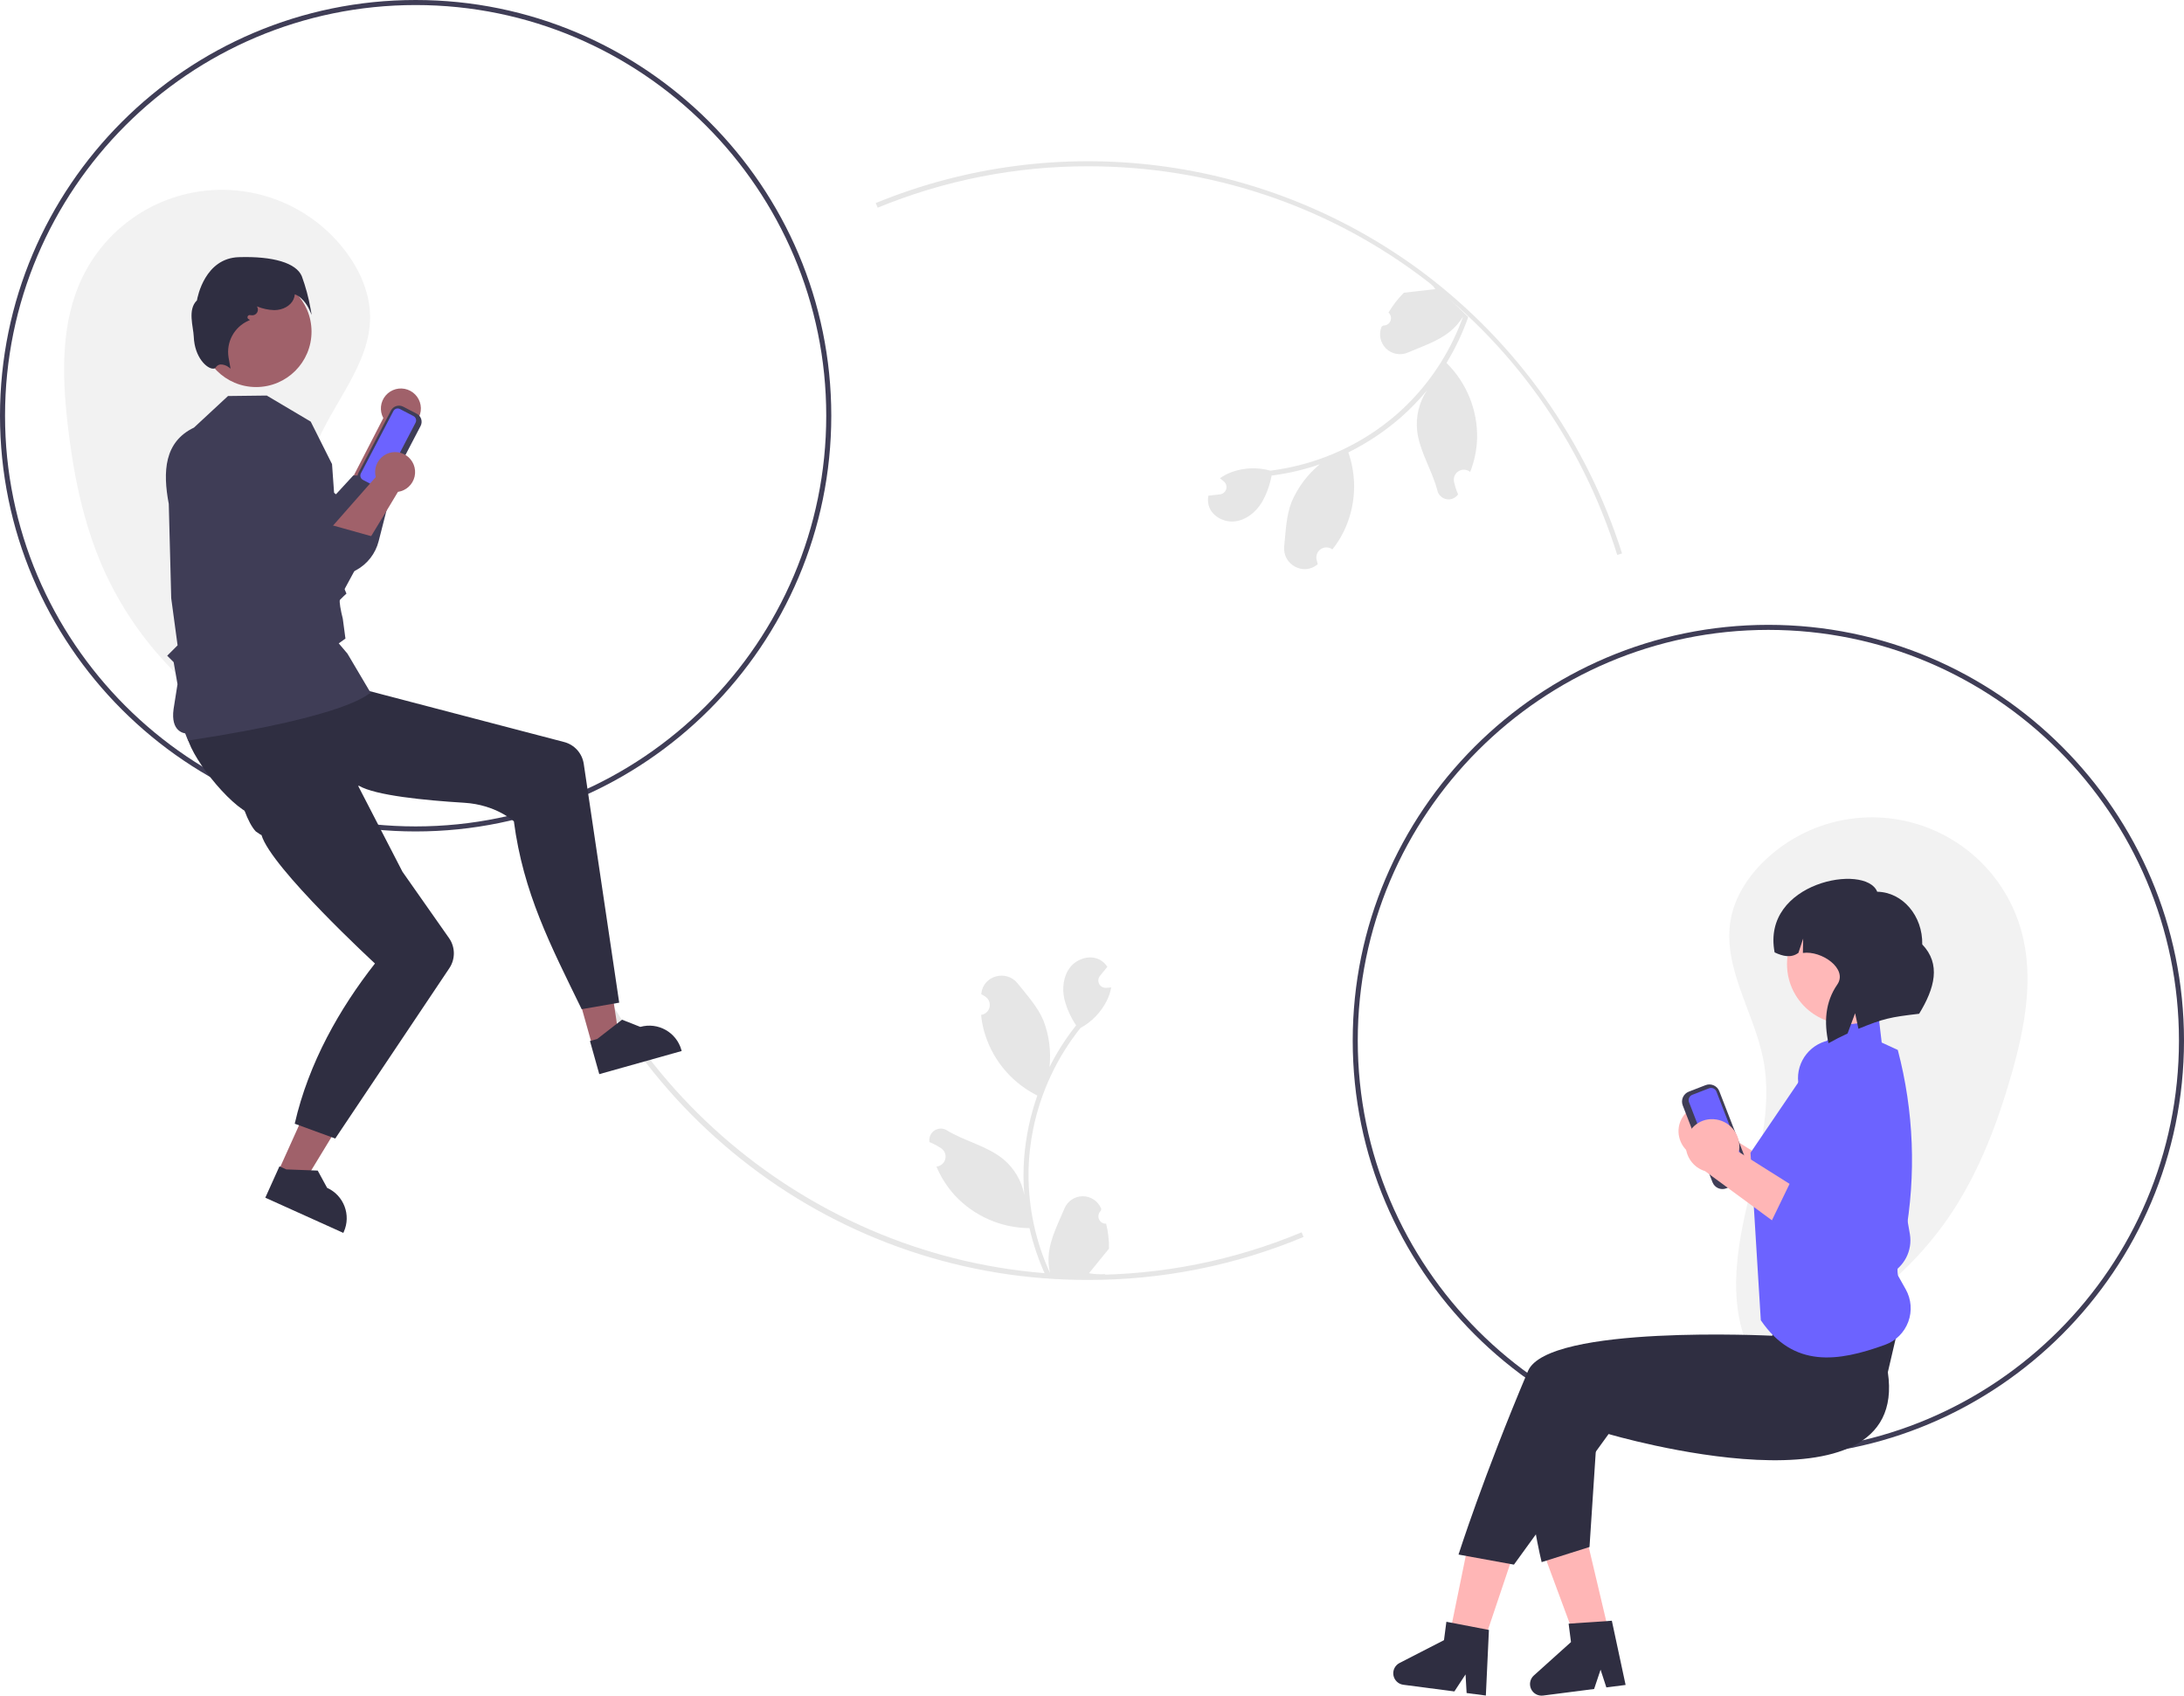
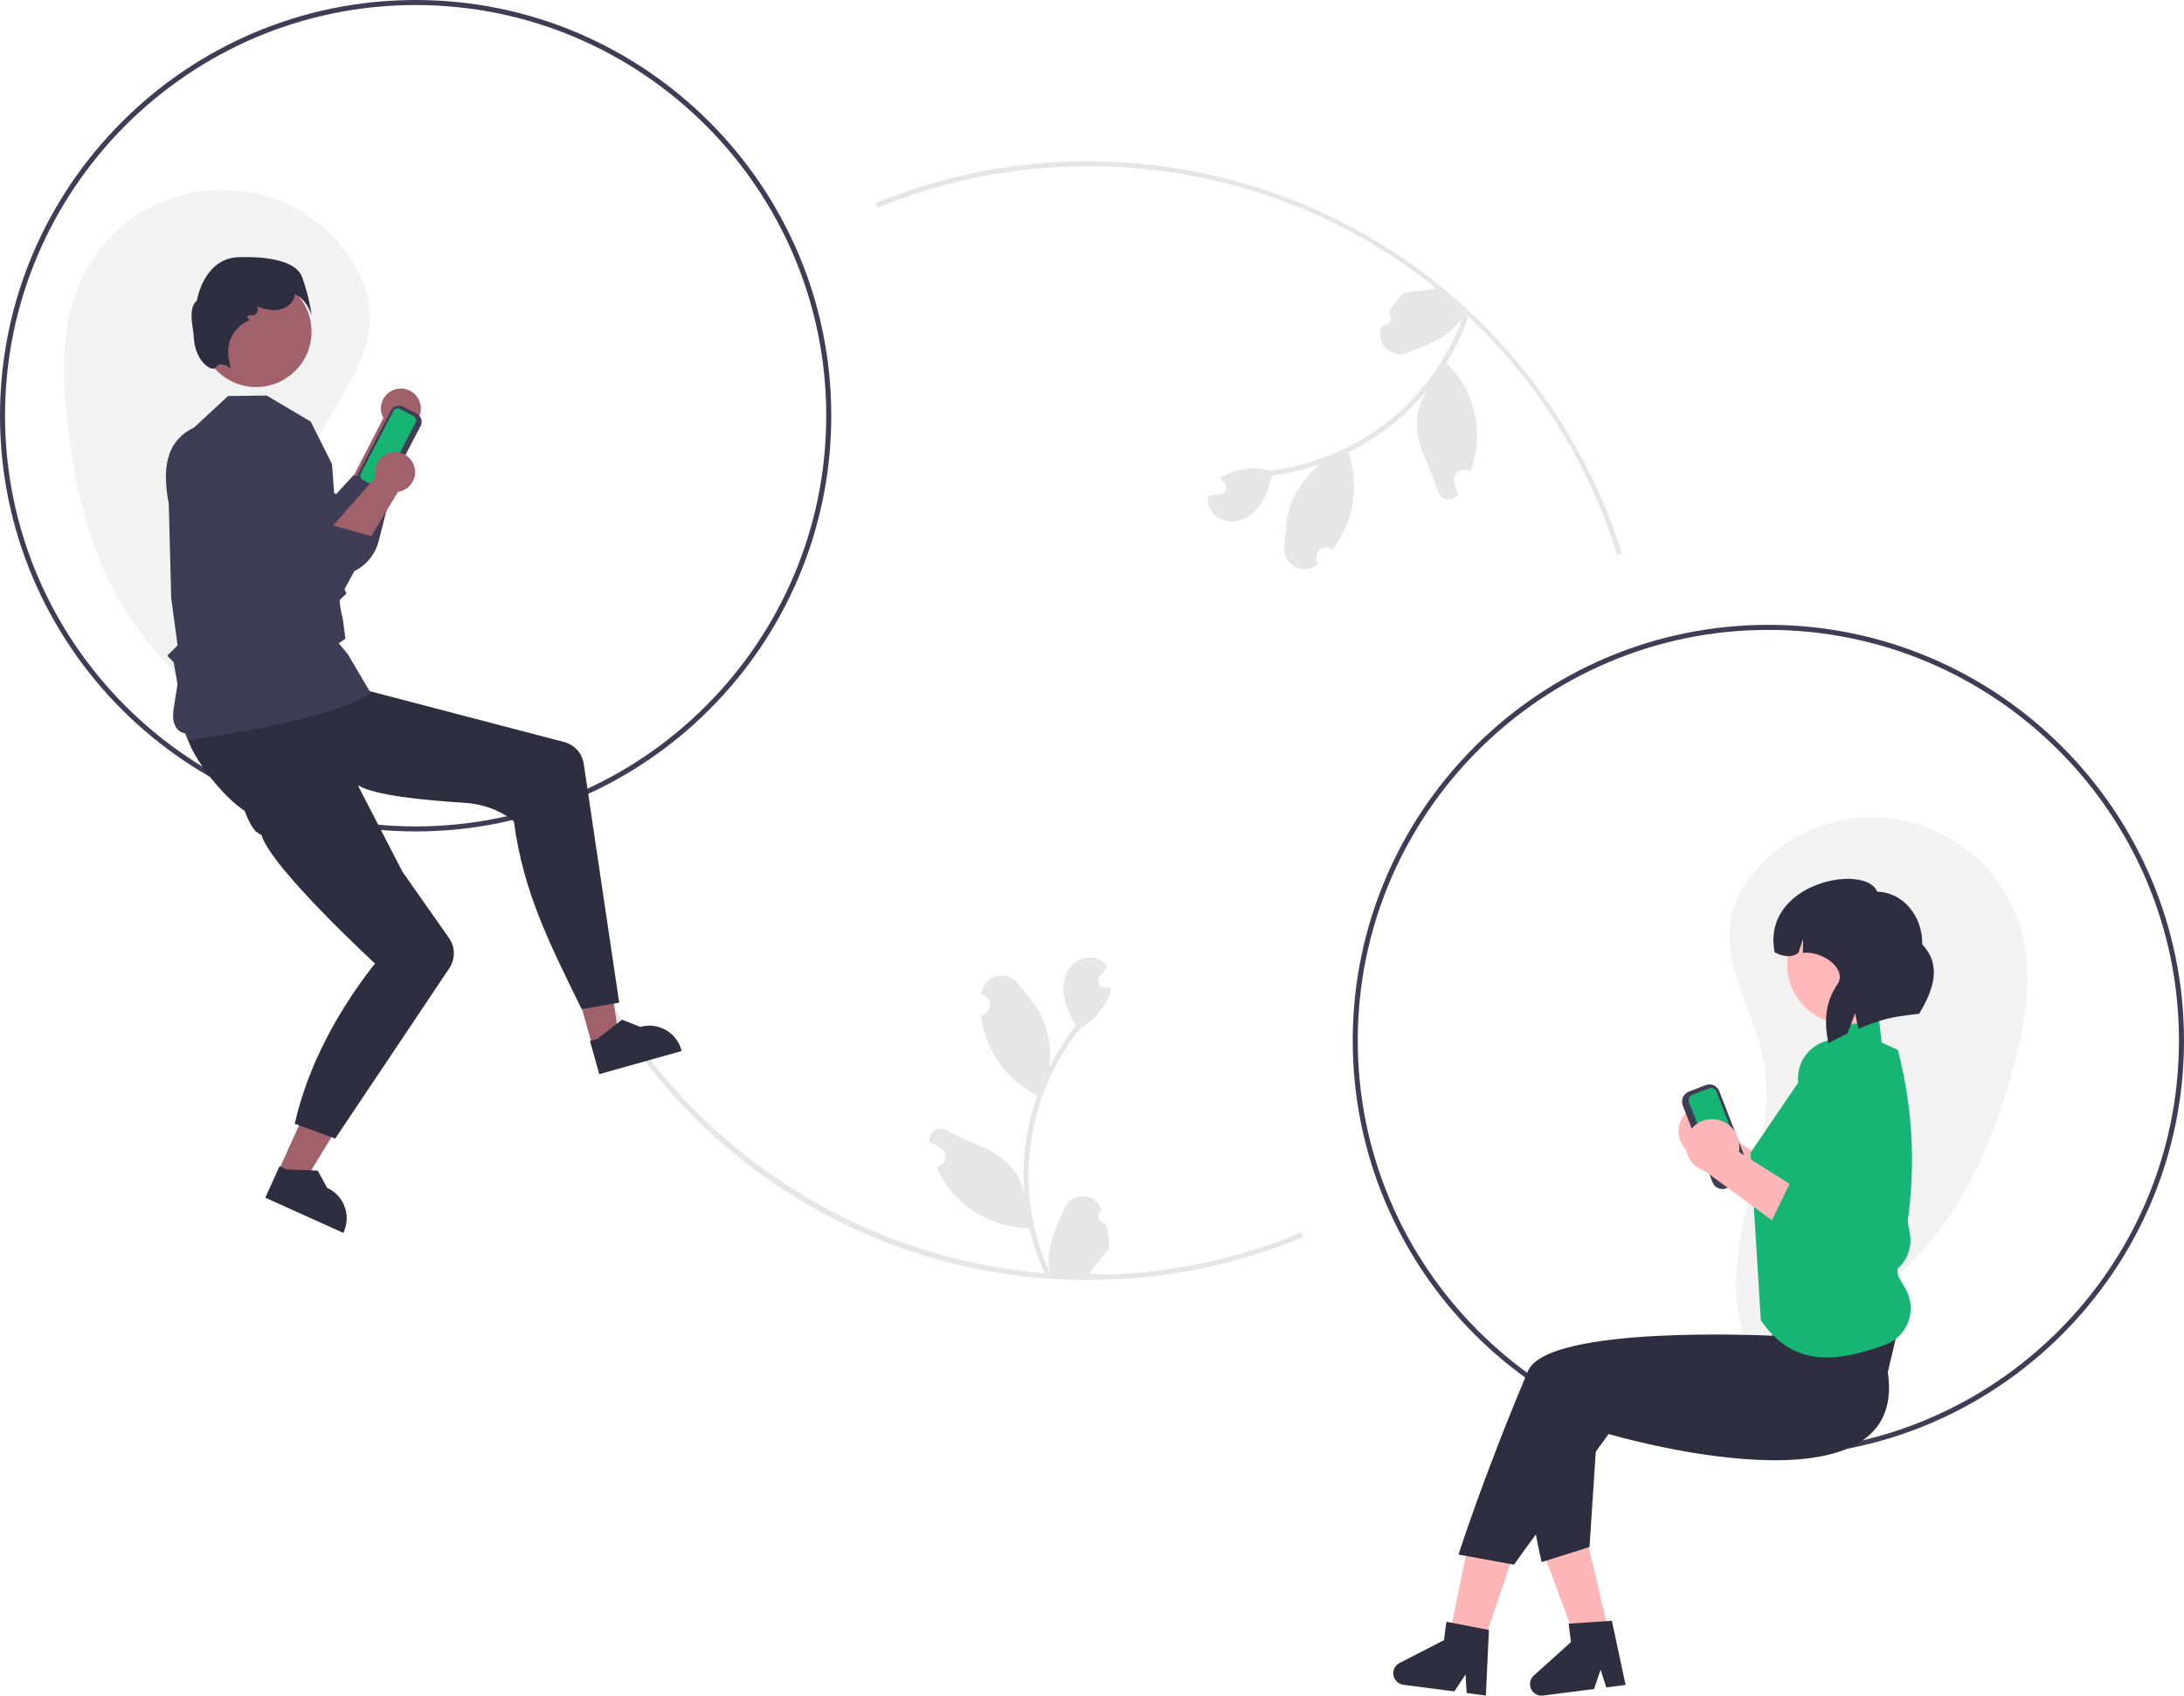
<svg xmlns="http://www.w3.org/2000/svg" data-name="Layer 1" width="867" height="673.005" viewBox="0 0 867 673.005">
  <path d="M279.609,409.65a137.199,137.199,0,0,1-72.318-70.942c-7.93-18.131-11.801-37.793-14.006-57.459-2.163-19.294-2.604-39.647,5.699-57.197a61.535,61.535,0,0,1,105.049-10.338c5.45,7.349,9.282,16.167,9.38,25.316.205,19.191-15.226,34.592-21.996,52.551-6.996,18.558-4.474,39.121-3.285,58.918s.435,41.26-11.577,57.041" transform="translate(-166.5 -113.4976)" fill="#f2f2f2" />
  <path d="M858.426,652.315a137.199,137.199,0,0,0,83.137-57.887c10.843-16.555,17.939-35.295,23.393-54.318,5.35-18.663,9.18-38.657,3.92-57.346a61.535,61.535,0,0,0-101.853-27.714c-6.6,6.337-11.849,14.393-13.471,23.397-3.403,18.888,9.243,36.647,12.923,55.483,3.802,19.465-2.113,39.319-6.588,58.64s-7.311,40.609,1.901,58.173" transform="translate(-166.5 -113.4976)" fill="#f2f2f2" />
  <path d="M598.5,621.498A219.995,219.995,0,0,1,464.079,576.191a223.646,223.646,0,0,1-78.777-114.596l1.921-.559C414.351,554.336,501.231,619.498,598.5,619.498a218.692,218.692,0,0,0,84.721-16.904l.771,1.846A220.68,220.68,0,0,1,598.5,621.498Z" transform="translate(-166.5 -113.4976)" fill="#e6e6e6" />
  <path d="M808.506,333.744C779.648,241.484,695.254,179.498,598.5,179.498a218.759,218.759,0,0,0-83.588,16.436l-.761-1.85a222.331,222.331,0,0,1,217.039,27.416A223.906,223.906,0,0,1,810.415,333.147Z" transform="translate(-166.5 -113.4976)" fill="#e6e6e6" />
  <path d="M868.5,691.498c-90.981,0-165-74.019-165-165s74.019-165,165-165,165,74.019,165,165S959.481,691.498,868.5,691.498Zm0-328c-89.878,0-163,73.122-163,163,0,89.879,73.122,163,163,163s163-73.121,163-163C1031.5,436.619,958.378,363.498,868.5,363.498Z" transform="translate(-166.5 -113.4976)" fill="#3f3d56" />
  <path d="M331.5,443.498c-90.981,0-165-74.019-165-165s74.019-165,165-165,165,74.019,165,165S422.481,443.498,331.5,443.498Zm0-328c-89.878,0-163,73.122-163,163s73.122,163,163,163,163-73.122,163-163S421.378,115.498,331.5,115.498Z" transform="translate(-166.5 -113.4976)" fill="#3f3d56" />
  <path d="M318.671,279.425l-14.57,28.298,14.387,8.247s9.87-31.787,10.16-32.993a7.939,7.939,0,1,0-9.976-3.553Z" transform="translate(-166.5 -113.4976)" fill="#a0616a" />
  <path d="M243.895,283.274c6.5,24.081,29.861,39.375,49.261,57.711a18.197,18.197,0,0,0,23.679-12.76l6.538-25.588-16.618-.444-6.877,7.474L277.625,293.81Z" transform="translate(-166.5 -113.4976)" fill="#3f3d56" />
  <path d="M843.97,552.136a10.855,10.855,0,0,1,10.138,11.245,10.414,10.414,0,0,1-.234,1.706l32.041,20.186-17.714,7.835L840.49,572.736a10.825,10.825,0,0,1-7.654-10.774,10.359,10.359,0,0,1,10.85-9.845Q843.828,552.125,843.97,552.136Z" transform="translate(-166.5 -113.4976)" fill="#ffb6b6" />
-   <path d="M874.868,576.097,866.927,592.482l31.398,20.205a15.619,15.619,0,0,0,15.183,1.017h0a14.966,14.966,0,0,0,8.3-15.962L911.621,539.577a16.136,16.136,0,0,0-17.716-13.361h0a15.303,15.303,0,0,0-13.549,16.876q.026.237.059.473a15.7,15.7,0,0,0,.321,1.661l11.122,41.365Z" transform="translate(-166.5 -113.4976)" fill="#6c63ff" />
+   <path d="M874.868,576.097,866.927,592.482l31.398,20.205a15.619,15.619,0,0,0,15.183,1.017h0a14.966,14.966,0,0,0,8.3-15.962L911.621,539.577a16.136,16.136,0,0,0-17.716-13.361h0a15.303,15.303,0,0,0-13.549,16.876q.026.237.059.473a15.7,15.7,0,0,0,.321,1.661l11.122,41.365Z" transform="translate(-166.5 -113.4976)" fill="#17b574" />
  <path d="M846.331,582.74l-11.824-30.509a4.227,4.227,0,0,1,2.411-5.463l6.649-2.577a4.227,4.227,0,0,1,5.463,2.411l11.824,30.509a4.227,4.227,0,0,1-2.411,5.463l-6.649,2.577A4.227,4.227,0,0,1,846.331,582.74Z" transform="translate(-166.5 -113.4976)" fill="#3f3d56" />
-   <path d="M838.3,548.022a2.278,2.278,0,0,0-1.299,2.944l11.824,30.509a2.278,2.278,0,0,0,2.944,1.299l6.649-2.577a2.278,2.278,0,0,0,1.299-2.944L847.893,546.745a2.278,2.278,0,0,0-2.944-1.299Z" transform="translate(-166.5 -113.4976)" fill="#6c63ff" />
+   <path d="M838.3,548.022a2.278,2.278,0,0,0-1.299,2.944l11.824,30.509a2.278,2.278,0,0,0,2.944,1.299l6.649-2.577a2.278,2.278,0,0,0,1.299-2.944L847.893,546.745a2.278,2.278,0,0,0-2.944-1.299Z" transform="translate(-166.5 -113.4976)" fill="#17b574" />
  <rect x="872.636" y="601.497" width="44.903" height="44.903" transform="translate(1623.676 1134.4) rotate(-180)" fill="#ffb8b8" />
  <polygon points="599.649 620.243 582.5 614.473 572.95 661.153 584.57 665.062 599.649 620.243" fill="#ffb6b6" />
  <polygon points="630.062 611.362 612.454 615.526 629.013 660.202 640.944 657.38 630.062 611.362" fill="#ffb6b6" />
  <path d="M915.929,658.131c9,60-110.851,24.527-110.851,24.527L767.5,734.498l-22-4s9.899-31.12,27.578-72.839c7.851-18.527,97-14,97-14l1.851-14.527,51-1Z" transform="translate(-166.5 -113.4976)" fill="#2f2e41" />
  <path d="M801.295,669.786l-32.641.751c5.233,45.007,9.846,62.96,9.846,62.96l19-6Z" transform="translate(-166.5 -113.4976)" fill="#2f2e41" />
-   <path d="M890.277,528.529l9.038-11.618,12.893-.559,1.287,10.927,6.388,2.946a171.329,171.329,0,0,1,2.886,74.227l0,0h0a6.609,6.609,0,0,0-1.88,6.42l.414,1.651-.038.06a9.672,9.672,0,0,0-1.284,7.22h0l3.051,5.421a15.395,15.395,0,0,1-8.194,22.018c-18.753,6.797-36.332,9.329-49.337-9.745l-4.089-66.47Z" transform="translate(-166.5 -113.4976)" fill="#6c63ff" />
+   <path d="M890.277,528.529l9.038-11.618,12.893-.559,1.287,10.927,6.388,2.946a171.329,171.329,0,0,1,2.886,74.227l0,0h0a6.609,6.609,0,0,0-1.88,6.42l.414,1.651-.038.06a9.672,9.672,0,0,0-1.284,7.22h0l3.051,5.421a15.395,15.395,0,0,1-8.194,22.018c-18.753,6.797-36.332,9.329-49.337-9.745l-4.089-66.47Z" transform="translate(-166.5 -113.4976)" fill="#17b574" />
  <circle cx="733.245" cy="382.662" r="23.838" fill="#ffb8b8" />
  <path d="M911.712,467.423c10.093.194,18.099,9.556,17.88,20.911,7.469,7.794,4.999,17.33-1.242,27.528-11.417,1.325-14.082,1.877-24.094,5.961l-1.319-6.164-2.99,8.027q-3.817,1.76-7.576,3.863c-1.801-8.261-1.354-16.29,3.486-23.284,4.3-6.213-6.165-13.59-13.649-12.547h0l.11-5.707-1.88,5.673c-2.917,2.144-6.144,1.368-9.454-.182v-0C865.62,463.613,907.166,455.986,911.712,467.423Z" transform="translate(-166.5 -113.4976)" fill="#2f2e41" />
  <path d="M756.352,786.455l-7.64-.998-.421-7.392-4.435,6.757-20.264-2.647a4.594,4.594,0,0,1-1.504-8.642l17.642-9.062.953-7.293,16.888,3.239Z" transform="translate(-166.5 -113.4976)" fill="#2f2e41" />
  <path d="M811.828,782.247l-7.642.983-2.293-7.04-2.565,7.665-20.269,2.608a4.594,4.594,0,0,1-3.658-7.973L790.149,765.23l-.939-7.294,17.156-1.175Z" transform="translate(-166.5 -113.4976)" fill="#2f2e41" />
  <path d="M846.845,557.712a10.855,10.855,0,0,1,10.138,11.245,10.414,10.414,0,0,1-.234,1.706l32.041,20.186-17.714,7.835-27.711-20.37a10.825,10.825,0,0,1-7.654-10.774,10.359,10.359,0,0,1,10.85-9.845Q846.703,557.702,846.845,557.712Z" transform="translate(-166.5 -113.4976)" fill="#ffb6b6" />
-   <path d="M877.743,581.674l-7.941,16.385,31.398,20.205a15.619,15.619,0,0,0,15.183,1.017h0a14.966,14.966,0,0,0,8.3-15.962l-10.188-58.164a16.136,16.136,0,0,0-17.716-13.361h0a15.303,15.303,0,0,0-13.549,16.876q.026.237.059.473a15.701,15.701,0,0,0,.321,1.661l11.122,41.365Z" transform="translate(-166.5 -113.4976)" fill="#6c63ff" />
+   <path d="M877.743,581.674l-7.941,16.385,31.398,20.205a15.619,15.619,0,0,0,15.183,1.017h0a14.966,14.966,0,0,0,8.3-15.962l-10.188-58.164a16.136,16.136,0,0,0-17.716-13.361h0a15.303,15.303,0,0,0-13.549,16.876q.026.237.059.473a15.701,15.701,0,0,0,.321,1.661l11.122,41.365Z" transform="translate(-166.5 -113.4976)" fill="#17b574" />
  <polygon points="110.415 465.016 120.487 469.559 142.805 432.873 127.94 426.167 110.415 465.016" fill="#a0616a" />
  <path d="M271.82,588.86,302.792,602.832l.177-.392a13.226,13.226,0,0,0-6.616-17.494l-.001-0-3.721-6.844-12.492-.47-2.704-1.22Z" transform="translate(-166.5 -113.4976)" fill="#2f2e41" />
  <polygon points="235.159 415.125 245.796 412.139 239.34 369.685 223.639 374.093 235.159 415.125" fill="#a0616a" />
  <path d="M404.399,539.825l32.713-9.184-.116-.414a13.226,13.226,0,0,0-16.307-9.159l-.001 0-7.248-2.856-9.876,7.663-2.856.802Z" transform="translate(-166.5 -113.4976)" fill="#2f2e41" />
  <path d="M240.658,404.574c.272,7.87,17.01,29.103,25.813,32.148,1.496.518,2.371.803,2.371.803l3.064-.926L309.008,425.373c6.497,3.822,25.877,5.765,41.78,6.737,12.657.771,19.712,7.388,19.712,7.388,3.734,28.398,14.499,49.101,26.913,74.545l14.898-2.591-14.075-94.778a10.558,10.558,0,0,0-7.772-8.663L289.22,381.527s-5.584-1.01-17.36,4.67C252.473,395.551,240.464,398.848,240.658,404.574Z" transform="translate(-166.5 -113.4976)" fill="#2f2e41" />
  <path d="M260.004,403.051c-3.395,7.105,1.636,33.67,8.036,40.437l1.699,1.155.574.299c3.839,12.986,45.037,50.967,45.037,50.967-13.916,17.728-26.317,39.355-31.851,63.587l16.091,5.88L344.885,497.759a10.558,10.558,0,0,0-.131-11.942l-18.478-26.321-30.11-58.323C274.652,400.509,262.478,397.883,260.004,403.051Z" transform="translate(-166.5 -113.4976)" fill="#2f2e41" />
  <path d="M241.264,407.668c-.05,0-1.229-3.087-1.253-3.094-.401-.112-5.83-.648-4.609-9.635l1.562-9.892-1.525-8.734-2.565-2.565,4.122-4.122L234.47,350.93,233.5,313.498c-2.434-12.858-1.799-24.618,9.994-30.281l13.52-12.54,15.384-.186,17.454,10.347,8.456,16.858,3.28,45.688,2.449,5.714-.21.19c-.016.015-1.648,1.49-2.381,2.301-.355.504.311,4.269,1.134,7.466l1.055,7.892-2.658,1.9,3.456,4.082,9.421,15.925-.564-.14c-.636-.158-6.561,8.735-71.59,18.624C241.399,407.384,241.389,407.668,241.264,407.668Z" transform="translate(-166.5 -113.4976)" fill="#3f3d56" />
  <path d="M315.727,308.79l-5.383-2.809a3.599,3.599,0,0,1-1.524-4.851l12.889-24.701a3.599,3.599,0,0,1,4.851-1.524l5.383,2.809a3.599,3.599,0,0,1,1.524,4.851l-12.889,24.701A3.599,3.599,0,0,1,315.727,308.79Z" transform="translate(-166.5 -113.4976)" fill="#3f3d56" />
-   <path d="M325.271,275.836a1.94,1.94,0,0,0-2.614.821l-12.889,24.701a1.94,1.94,0,0,0,.821,2.614l5.383,2.809a1.94,1.94,0,0,0,2.614-.821l12.889-24.701a1.94,1.94,0,0,0-.821-2.614Z" transform="translate(-166.5 -113.4976)" fill="#6c63ff" />
+   <path d="M325.271,275.836a1.94,1.94,0,0,0-2.614.821l-12.889,24.701a1.94,1.94,0,0,0,.821,2.614l5.383,2.809a1.94,1.94,0,0,0,2.614-.821l12.889-24.701a1.94,1.94,0,0,0-.821-2.614Z" transform="translate(-166.5 -113.4976)" fill="#17b574" />
  <circle cx="101.672" cy="131.625" r="21.996" fill="#a0616a" />
  <path d="M257.354,259.29a5.259,5.259,0,0,0-3.399-1.141,2.735,2.735,0,0,0-1.871,1.243,1.106,1.106,0,0,1-.97.413c-2.347.085-7.35-4.269-7.692-12.67-.163-3.993-2.551-10.749,1.252-14.408.255-1.477,3.224-16.739,16.61-17.16,13.704-.436,22.827,2.317,25.019,7.54h0a75.905,75.905,0,0,1,3.458,12.766l.46,2.585-1.074-2.396c-.02-.045-1.979-4.335-5.611-5.766a6.162,6.162,0,0,1-.525,2.02c-1.185,2.568-4.172,4.244-7.611,4.27a19.645,19.645,0,0,1-6.915-1.487,2.263,2.263,0,0,1-2.135,3.536l-.636-.079a.864.864,0,0,0-.515,1.62l.56.299-.679.329a13.544,13.544,0,0,0-7.846,14.571l.792,4.455Z" transform="translate(-166.5 -113.4976)" fill="#2f2e41" />
  <path d="M605.61,599.177a2.937,2.937,0,0,1-2.128-5.09l.201-.8q-.04-.096-.08-.192a7.887,7.887,0,0,0-14.548.054c-2.379,5.731-5.409,11.471-6.155,17.53a23.331,23.331,0,0,0,.41,8.024,93.541,93.541,0,0,1-8.509-38.851,90.285,90.285,0,0,1,.56-10.072q.464-4.112,1.287-8.166a94.625,94.625,0,0,1,18.765-40.104,25.182,25.182,0,0,0,10.473-10.866,19.209,19.209,0,0,0,1.747-5.249c-.51.067-1.028.109-1.538.142-.159.008-.326.017-.485.025l-.06.003a2.91,2.91,0,0,1-2.39-4.74q.33-.406.661-.812c.334-.418.677-.828,1.011-1.245a1.448,1.448,0,0,0,.109-.125c.385-.476.769-.945,1.154-1.421a8.414,8.414,0,0,0-2.758-2.666c-3.853-2.257-9.169-.694-11.953,2.792-2.792,3.485-3.318,8.375-2.349,12.73a33.719,33.719,0,0,0,4.664,10.398c-.209.268-.426.527-.635.794a95.236,95.236,0,0,0-9.94,15.748,39.591,39.591,0,0,0-2.364-18.389c-2.262-5.458-6.503-10.054-10.237-14.772-4.485-5.667-13.683-3.194-14.473,3.99q-.011.104-.022.209.832.469,1.629.996a3.984,3.984,0,0,1-1.606,7.249l-.081.013a39.636,39.636,0,0,0,1.045,5.926,40.81,40.81,0,0,0,20.32,25.577c.326.167.644.334.97.493a97.207,97.207,0,0,0-5.232,24.624,92.197,92.197,0,0,0,.067,14.887l-.025-.176a24.363,24.363,0,0,0-8.317-14.067c-6.4-5.258-15.443-7.194-22.347-11.42a4.572,4.572,0,0,0-7.003,4.448q.014.092.028.185a26.761,26.761,0,0,1,3.001,1.446q.832.469,1.629.996a3.984,3.984,0,0,1-1.606,7.249l-.081.012c-.058.008-.109.017-.167.025a39.671,39.671,0,0,0,7.297,11.426,40.846,40.846,0,0,0,29.623,12.998h.008a97.18,97.18,0,0,0,6.528,19.058h23.32c.084-.259.159-.527.234-.786a26.496,26.496,0,0,1-6.453-.384c1.73-2.123,3.46-4.263,5.191-6.386a1.446,1.446,0,0,0,.109-.125c.878-1.087,1.764-2.165,2.641-3.251l0-.001a38.811,38.811,0,0,0-1.137-9.887Z" transform="translate(-166.5 -113.4976)" fill="#e6e6e6" />
  <path d="M717.709,237.565a2.937,2.937,0,0,1-2.029,5.131l-.703.432q-.039.097-.077.193a7.887,7.887,0,0,0,10.456,10.115c5.704-2.443,11.88-4.44,16.643-8.258a23.331,23.331,0,0,0,5.307-6.032,93.541,93.541,0,0,1-21.023,33.761,90.285,90.285,0,0,1-7.431,6.822q-3.203,2.621-6.622,4.95a94.625,94.625,0,0,1-41.43,15.623,25.182,25.182,0,0,0-15.084.472,19.209,19.209,0,0,0-4.915,2.54c.412.308.812.64,1.201.972.12.105.245.216.365.32l.045.04a2.91,2.91,0,0,1-1.597,5.063q-.52.061-1.04.121c-.531.066-1.062.12-1.594.186a1.447,1.447,0,0,0-.165.014c-.608.073-1.21.14-1.818.212a8.414,8.414,0,0,0,.114,3.835c1.184,4.306,6.082,6.897,10.508,6.343,4.432-.548,8.222-3.682,10.567-7.477a33.719,33.719,0,0,0,3.917-10.702c.336-.046.673-.08,1.009-.125a95.236,95.236,0,0,0,18.11-4.34,39.591,39.591,0,0,0-11.142,14.819c-2.189,5.488-2.361,11.739-2.979,17.724-.743,7.189,7.57,11.838,13.15,7.244q.081-.067.162-.134-.268-.917-.471-1.85a3.984,3.984,0,0,1,6.21-4.071l.067.048a39.637,39.637,0,0,0,3.388-4.973,40.81,40.81,0,0,0,3.3-32.499c-.117-.347-.228-.689-.35-1.03a97.208,97.208,0,0,0,20.934-13.982A92.198,92.198,0,0,0,733.035,268.364l-.105.143a24.363,24.363,0,0,0-3.863,15.879c.914,8.232,6.038,15.93,8.033,23.776a4.572,4.572,0,0,0,8.119,1.702q.054-.076.109-.152a26.76,26.76,0,0,1-1.14-3.13q-.268-.917-.471-1.85a3.984,3.984,0,0,1,6.21-4.071l.067.048c.048.035.09.064.137.099a39.67,39.67,0,0,0,2.749-13.276,40.846,40.846,0,0,0-12.142-29.984l-.006-.006a97.18,97.18,0,0,0,8.627-18.204l-16.7-16.277c-.241.127-.481.266-.716.399a26.496,26.496,0,0,1,4.353,4.779c-2.721.313-5.454.638-8.174.95a1.449,1.449,0,0,0-.165.014c-1.387.166-2.774.319-4.161.485l-.001.001a38.812,38.812,0,0,0-6.086,7.874Z" transform="translate(-166.5 -113.4976)" fill="#e6e6e6" />
  <path d="M315.663,302.841l-21.03,23.893,11.942,11.506s17.321-28.422,17.897-29.521a7.939,7.939,0,1,0-8.809-5.878Z" transform="translate(-166.5 -113.4976)" fill="#a0616a" />
  <path d="M242.205,288.345c.433,24.938,19.361,45.466,33.706,67.978a18.197,18.197,0,0,0,26.076-6.603L314.565,326.499l-16.009-4.482-8.492,5.572-17.716-20.803Z" transform="translate(-166.5 -113.4976)" fill="#3f3d56" />
</svg>
